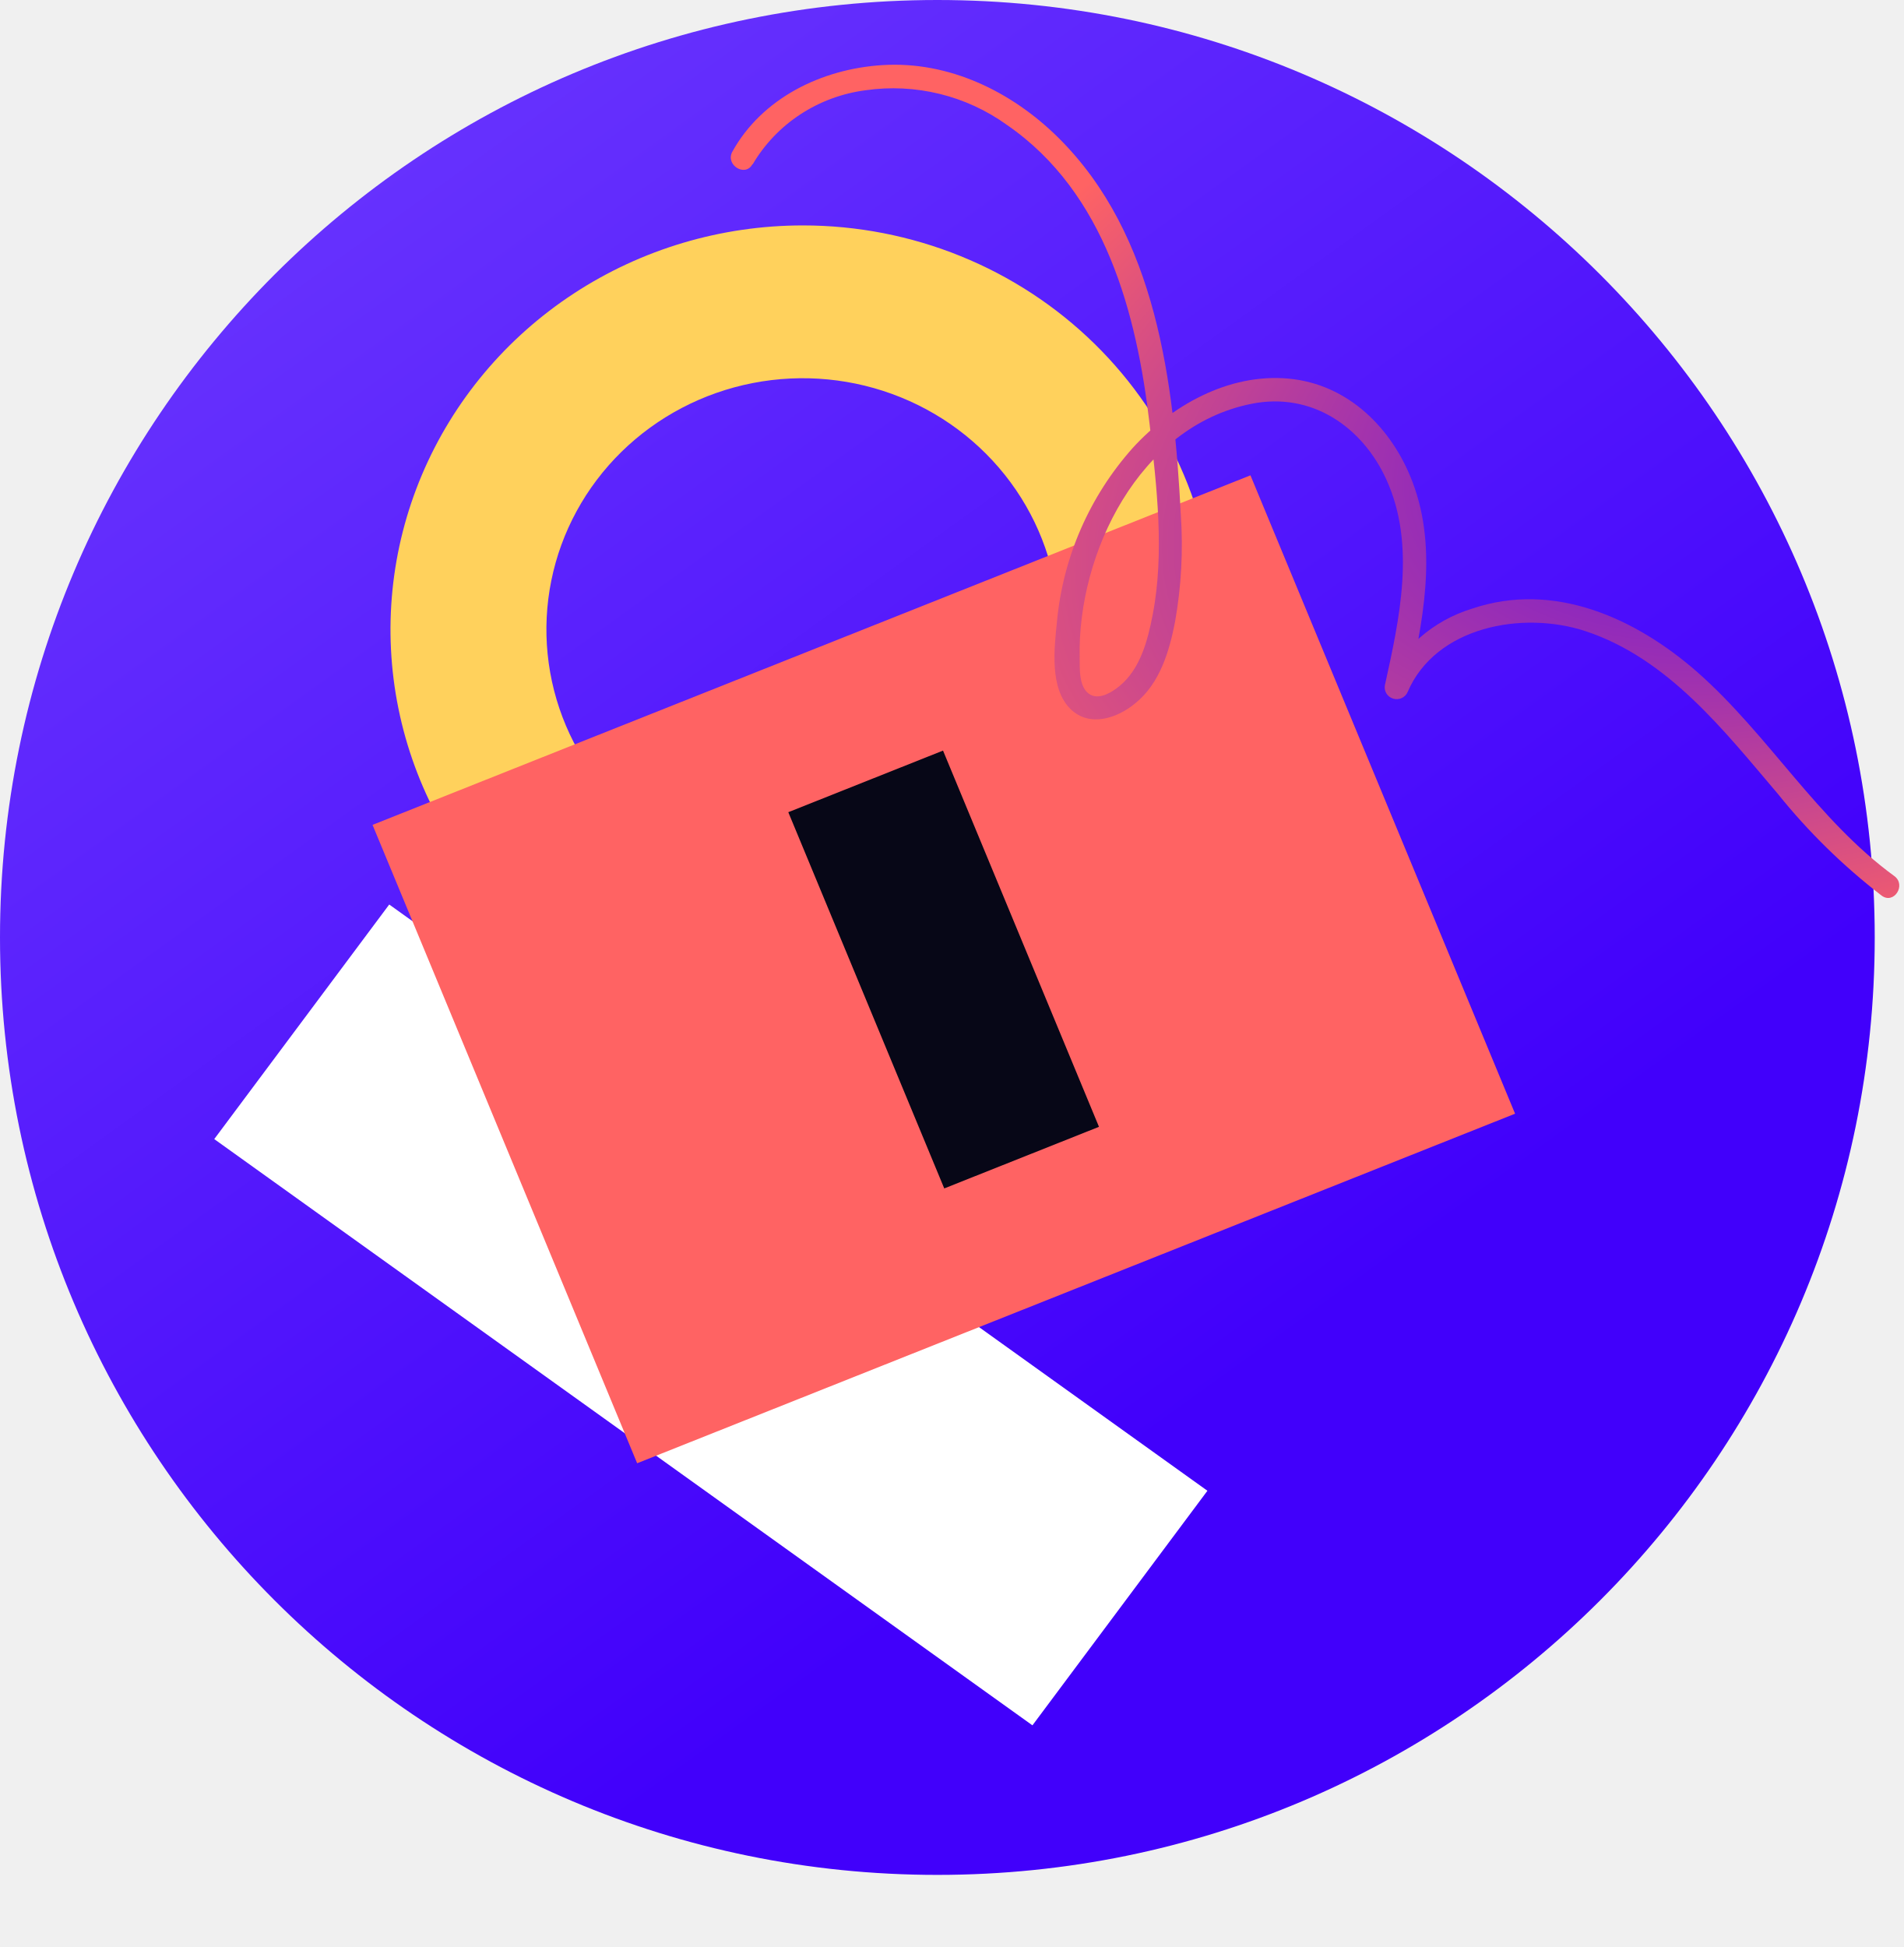
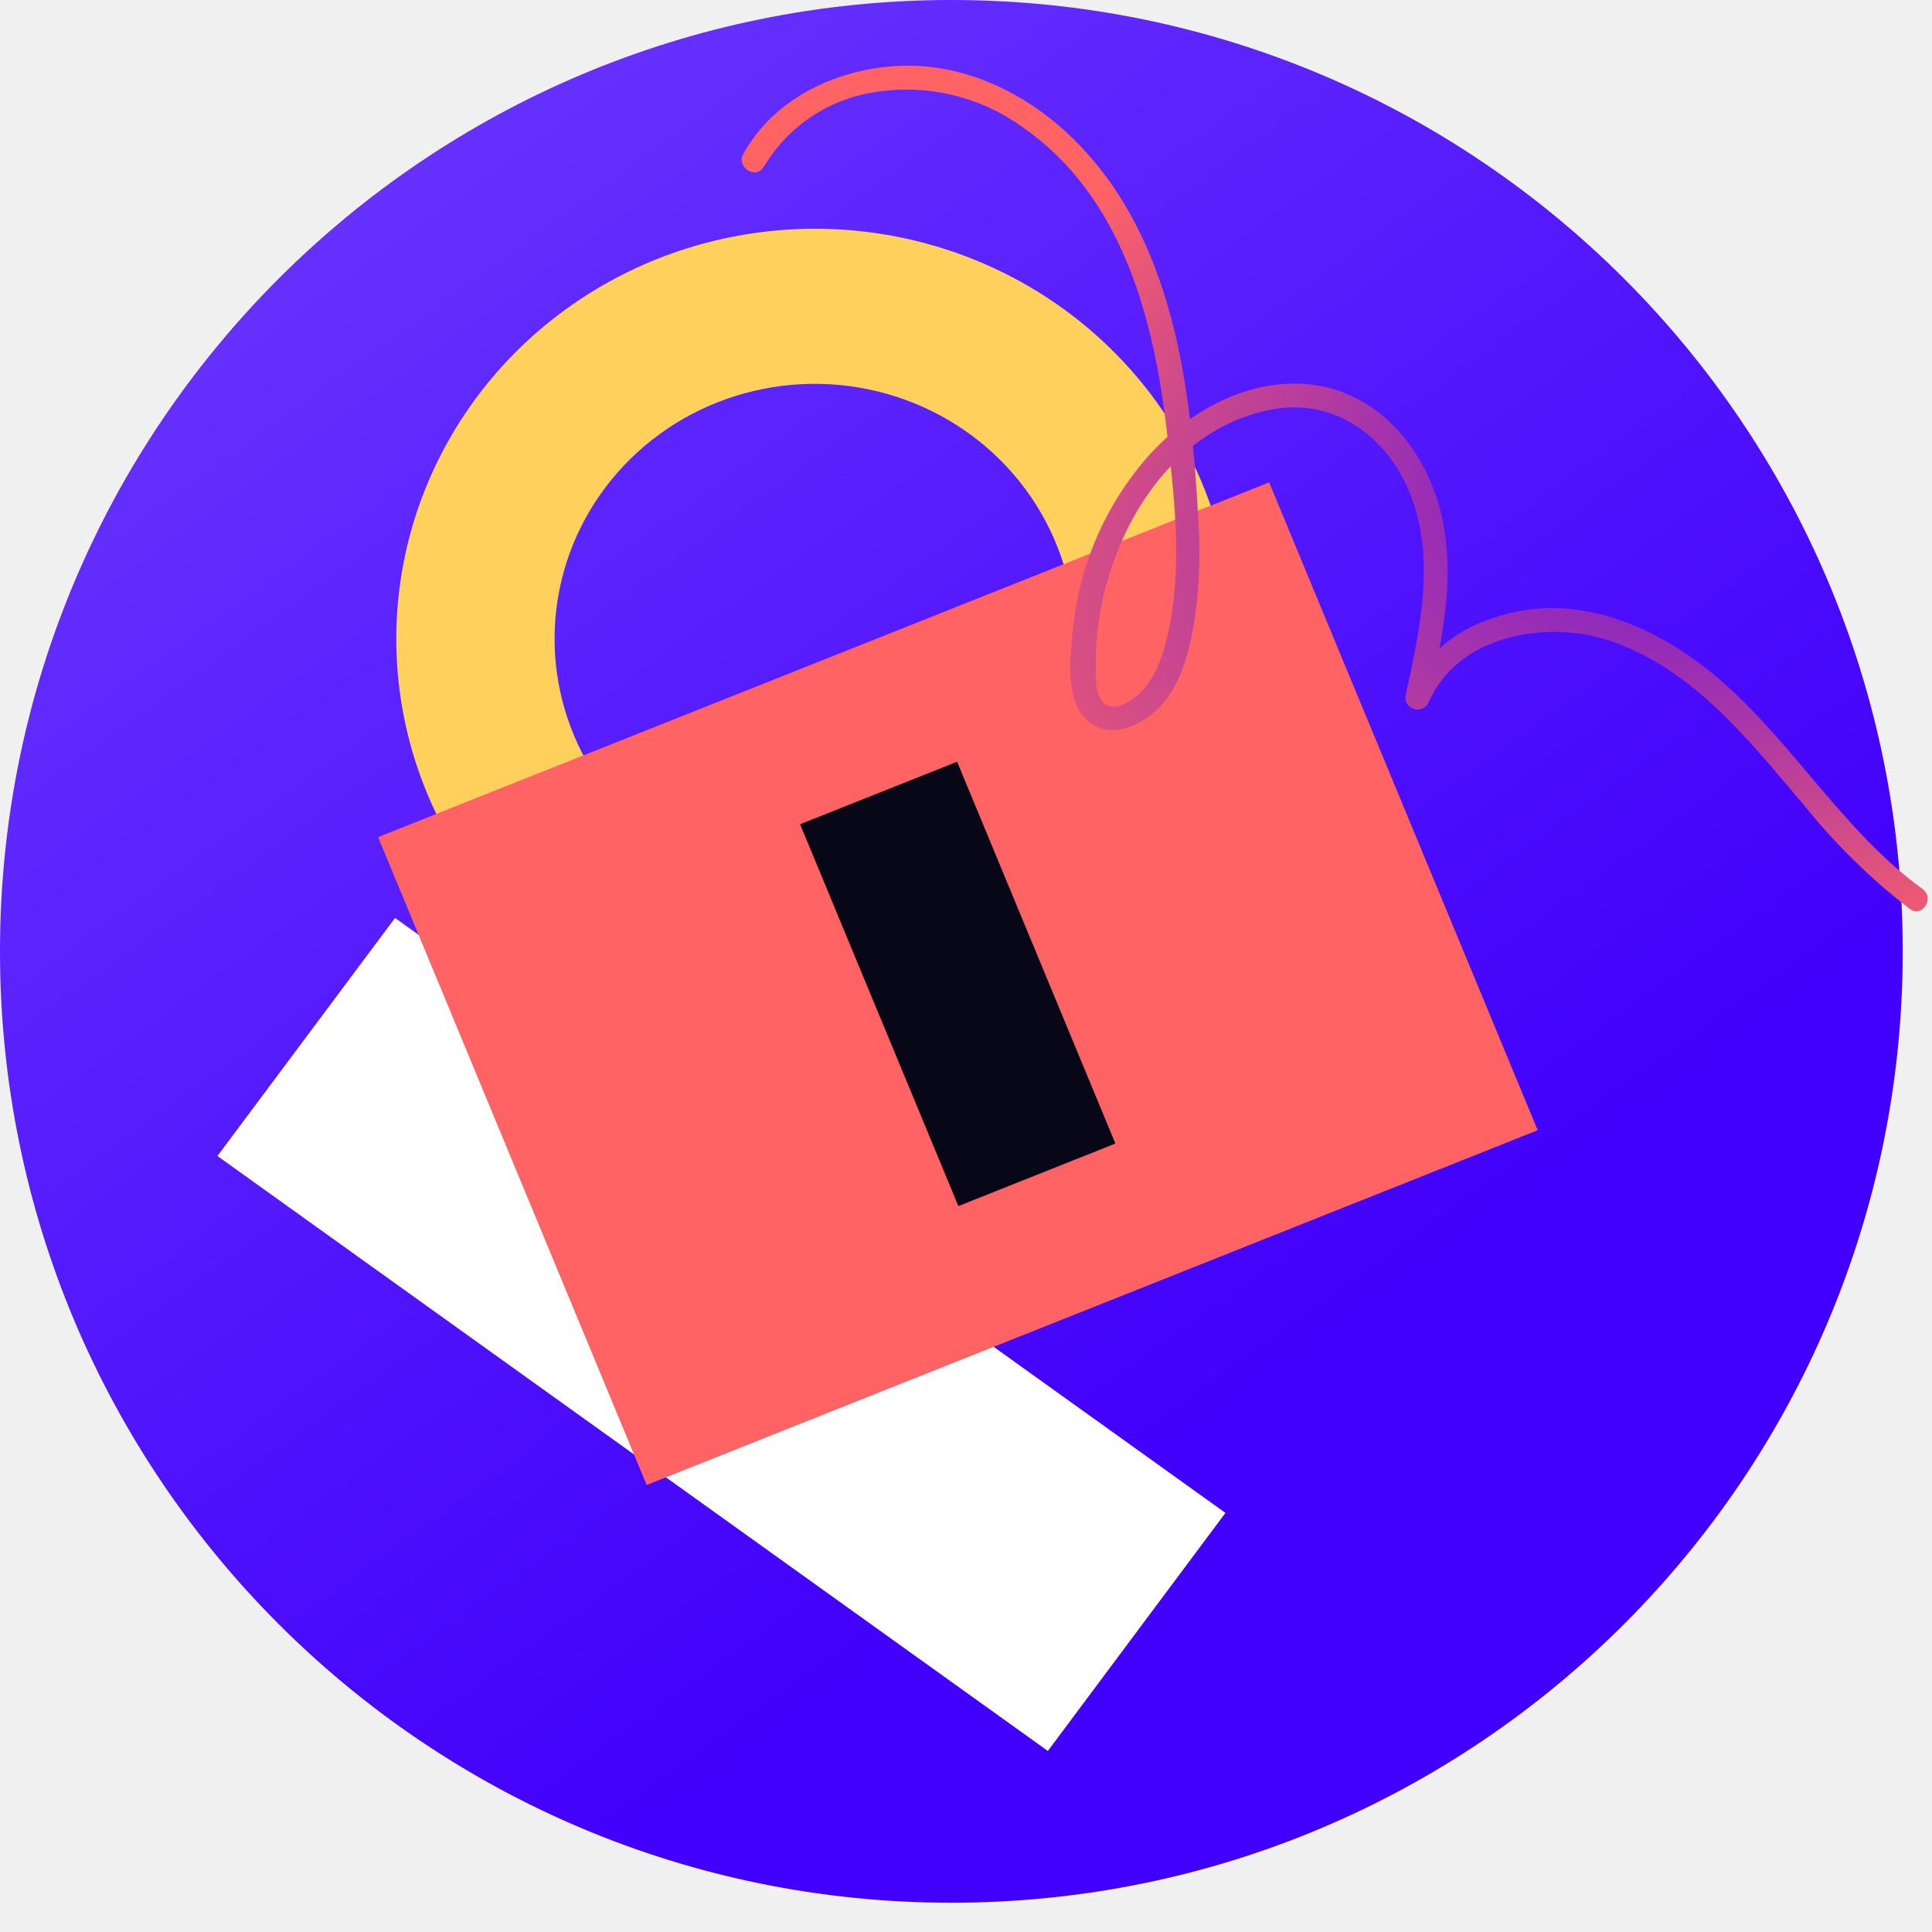
- <svg xmlns="http://www.w3.org/2000/svg" width="264" height="270" viewBox="0 0 264 270" fill="none">
+ <svg xmlns="http://www.w3.org/2000/svg" width="240" height="240" viewBox="0 0 264 264" fill="none">
  <g clip-path="url(#clip0_1711_12793)">
    <path d="M130 260C201.797 260 260 201.797 260 130C260 58.203 201.797 0 130 0C58.203 0 0 58.203 0 130C0 201.797 58.203 260 130 260Z" fill="url(#paint0_linear_1711_12793)" />
    <path d="M143.186 239.261L167.453 206.732L53.981 125.434L29.713 157.963L143.186 239.261Z" fill="white" />
    <path d="M111.348 31.26C100.036 31.26 88.978 34.547 79.572 40.706C70.167 46.866 62.837 55.62 58.508 65.862C54.18 76.104 53.048 87.374 55.256 98.246C57.464 109.119 62.913 119.105 70.912 126.943C78.912 134.781 89.104 140.118 100.199 142.279C111.294 144.44 122.794 143.328 133.244 139.084C143.694 134.839 152.625 127.654 158.908 118.435C165.19 109.216 168.542 98.379 168.539 87.293C168.539 79.933 167.06 72.646 164.186 65.847C161.311 59.047 157.098 52.87 151.787 47.666C146.476 42.463 140.172 38.336 133.233 35.521C126.294 32.706 118.858 31.258 111.348 31.26ZM111.348 122.136C104.315 122.138 97.44 120.097 91.591 116.27C85.742 112.443 81.183 107.003 78.49 100.636C75.796 94.27 75.09 87.264 76.461 80.504C77.831 73.744 81.216 67.534 86.188 62.66C91.159 57.786 97.495 54.466 104.392 53.121C111.289 51.775 118.439 52.464 124.936 55.101C131.434 57.738 136.987 62.204 140.895 67.934C144.802 73.664 146.888 80.401 146.888 87.293C146.888 96.531 143.144 105.392 136.479 111.925C129.814 118.459 120.775 122.132 111.348 122.136Z" fill="#FFD15C" />
    <path d="M173.421 65.916L51.666 114.39L88.365 202.917L210.121 154.442L173.421 65.916Z" fill="#FF6363" />
    <path d="M130.956 164.805L152.414 156.261L130.785 104.088L109.327 112.631L130.956 164.805Z" fill="#070717" />
    <path d="M104.392 22.78C106.019 20.013 108.273 17.649 110.98 15.871C113.688 14.092 116.777 12.946 120.011 12.52C126.935 11.519 133.993 13.245 139.646 17.321C153.326 26.732 157.664 43.543 159.442 58.884C160.431 67.534 161.521 76.662 159.86 85.259C159.17 88.838 158.146 92.764 155.255 95.143C154.276 95.941 152.599 97.029 151.273 96.363C149.573 95.498 149.755 92.676 149.733 91.124C149.446 76.757 157.925 59.116 173.588 55.993C181.935 54.327 188.967 59.205 192.285 66.532C196.382 75.539 194.095 85.793 192.077 94.981C191.989 95.377 192.055 95.792 192.263 96.143C192.472 96.495 192.806 96.758 193.201 96.88C193.596 97.003 194.023 96.976 194.398 96.805C194.772 96.634 195.067 96.331 195.224 95.956C199.113 86.894 211.127 84.658 219.852 87.514C231.345 91.304 239.101 101.319 246.576 110.103C250.786 115.345 255.616 120.079 260.965 124.205C262.667 125.458 264.413 122.722 262.711 121.483C251.996 113.673 245.293 101.93 235.413 93.217C226.871 85.729 215.512 80.538 204.117 84.419C201.45 85.236 198.994 86.602 196.913 88.425C194.831 90.249 193.173 92.489 192.047 94.995L195.194 95.97C197.28 86.512 199.478 76.282 195.907 66.864C193.105 59.441 186.996 53.247 178.655 52.5C170.314 51.754 162.413 56.307 157.109 62.102C151.093 68.847 147.41 77.291 146.583 86.23C146.214 89.877 145.531 95.452 148.469 98.329C151.123 100.924 154.976 99.584 157.462 97.52C160.849 94.771 162.167 90.354 162.963 86.233C163.835 81.322 164.104 76.324 163.762 71.345C162.808 53.22 160.472 32.604 146.724 19.042C140.311 12.708 131.603 8.445 122.368 9.03C113.941 9.558 105.676 13.61 101.563 21.042C100.565 22.872 103.35 24.609 104.348 22.779L104.392 22.78Z" fill="url(#paint1_radial_1711_12793)" />
  </g>
  <defs>
    <linearGradient id="paint0_linear_1711_12793" x1="2.468" y1="18.793" x2="142.398" y2="212.916" gradientUnits="userSpaceOnUse">
      <stop stop-color="#6C39FE" />
      <stop offset="1" stop-color="#4100FB" />
    </linearGradient>
    <radialGradient id="paint1_radial_1711_12793" cx="0" cy="0" r="1" gradientUnits="userSpaceOnUse" gradientTransform="translate(266.164 49.2024) rotate(160.83) scale(232.423 115.141)">
      <stop stop-color="#4100FB" />
      <stop offset="0.682" stop-color="#FF6363" />
    </radialGradient>
    <clipPath id="clip0_1711_12793">
      <rect width="264" height="270" fill="white" />
    </clipPath>
  </defs>
</svg>
